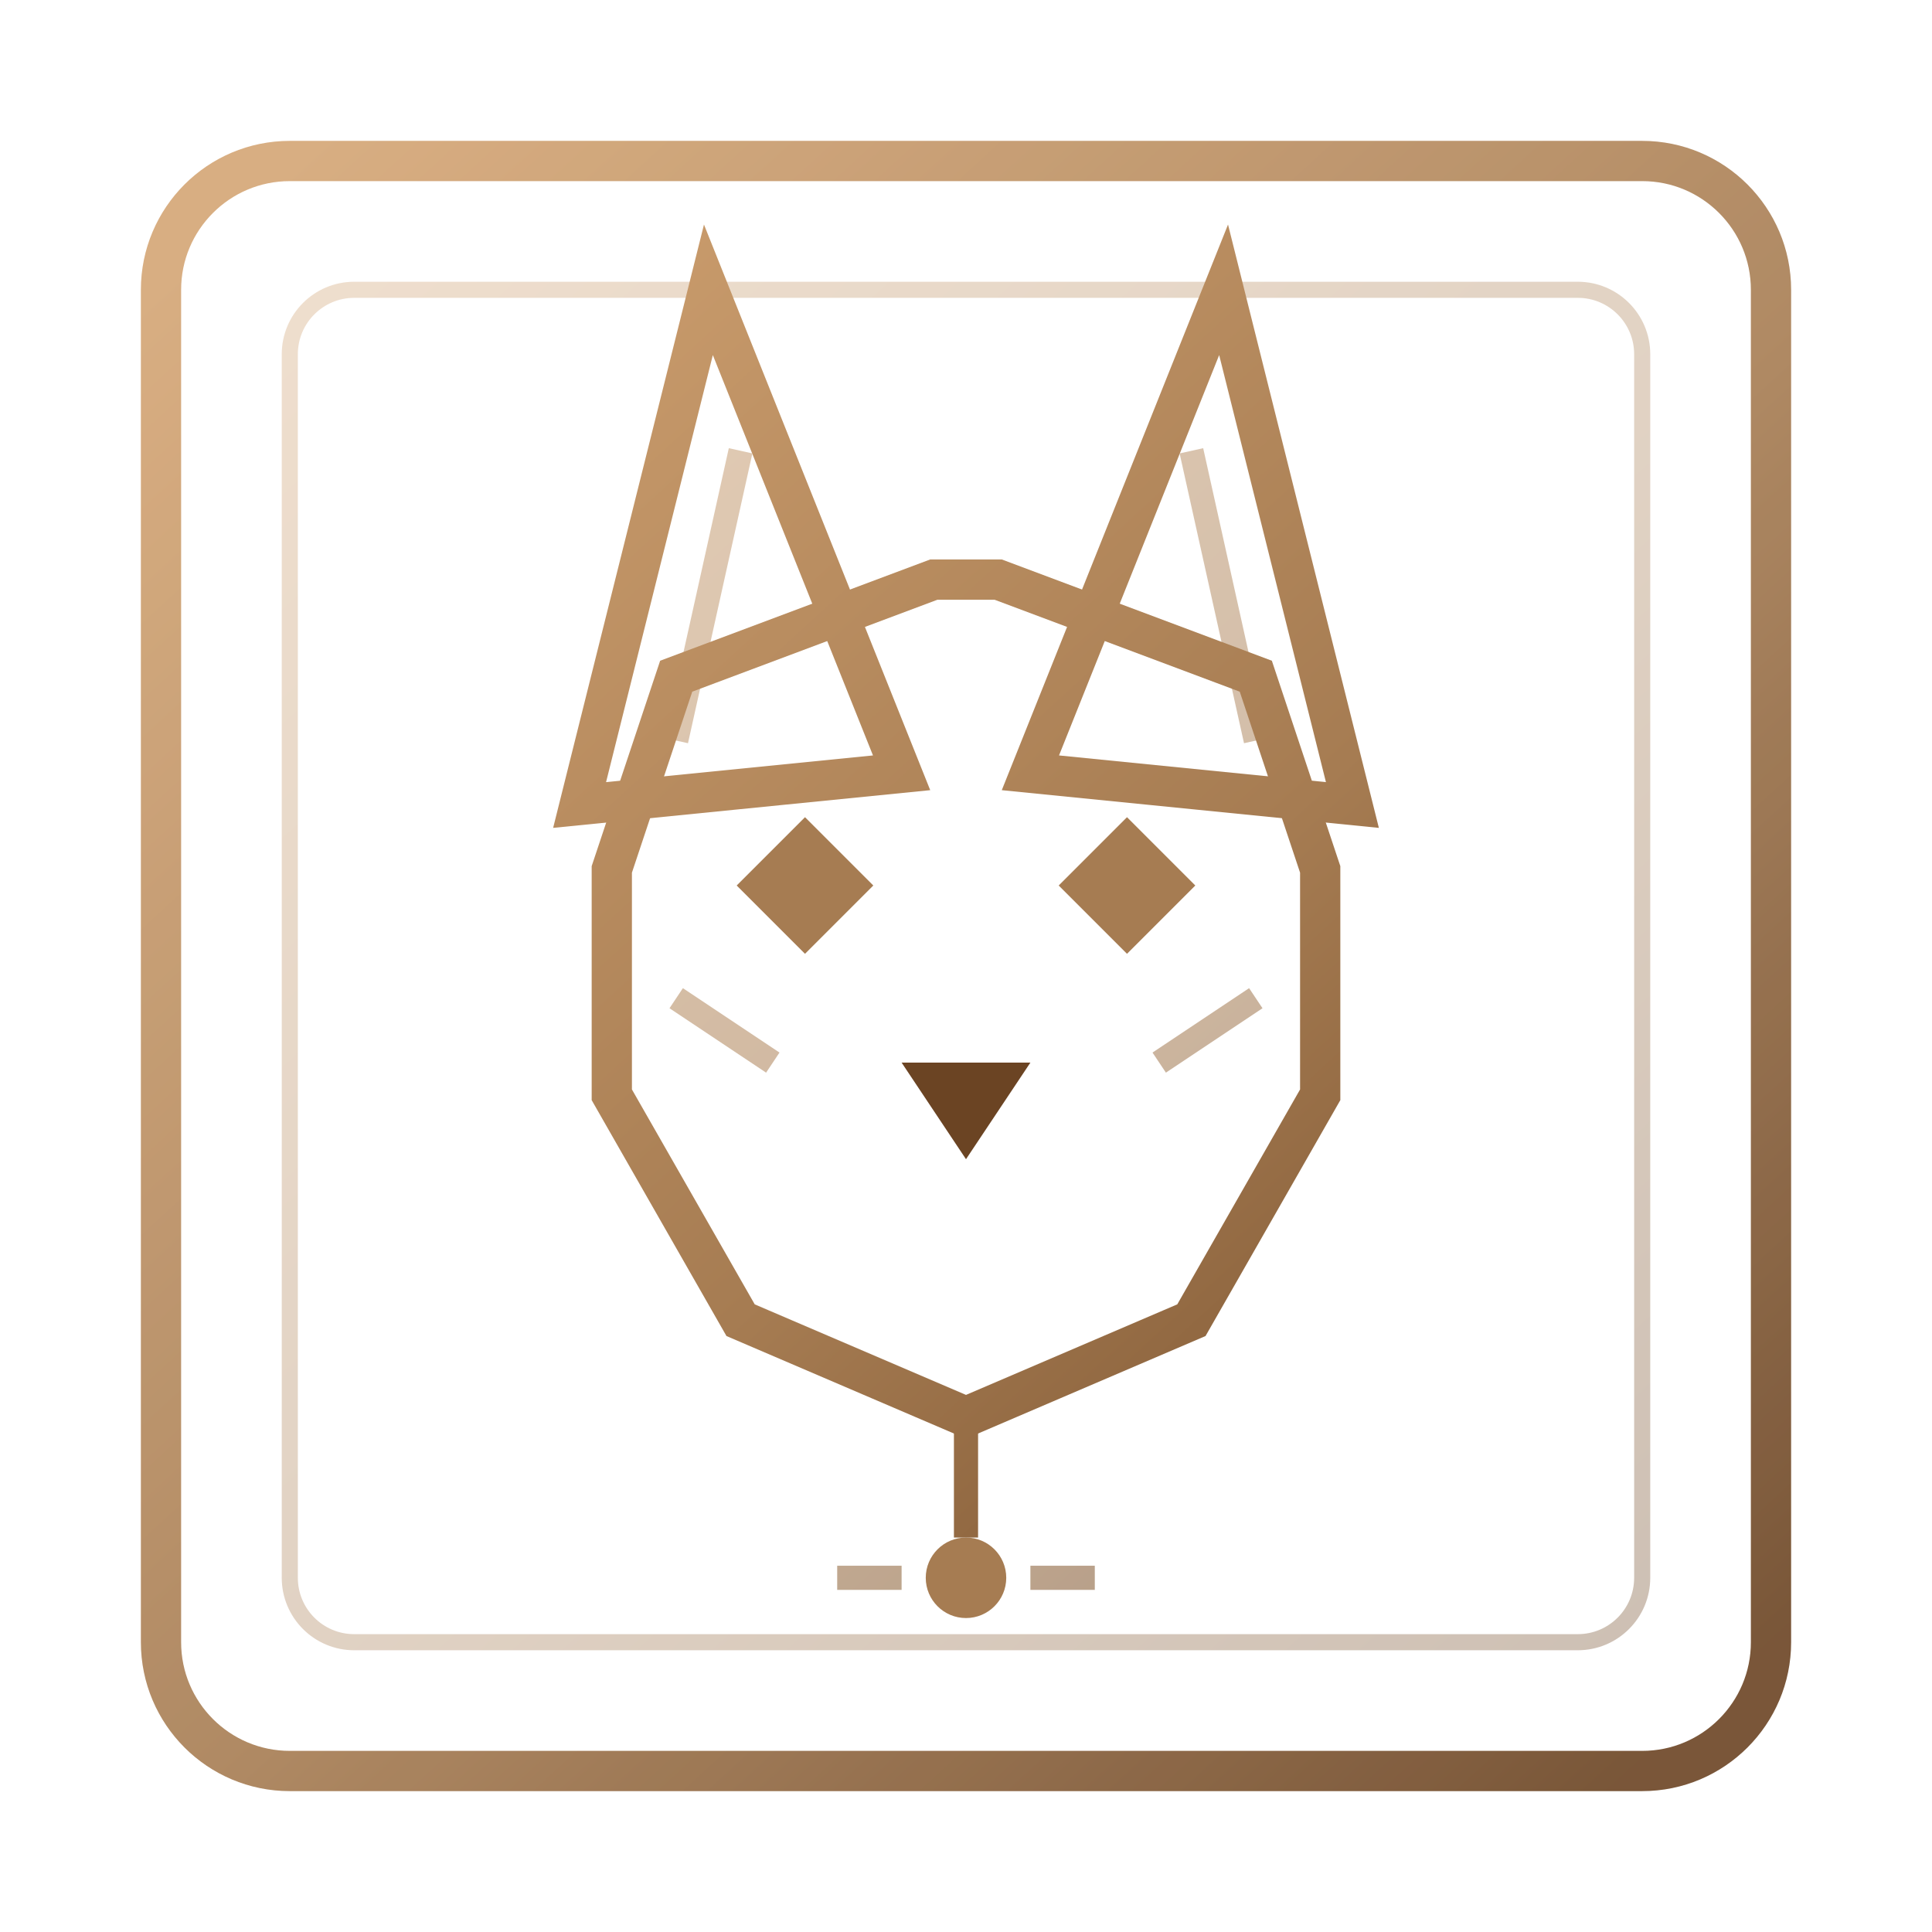
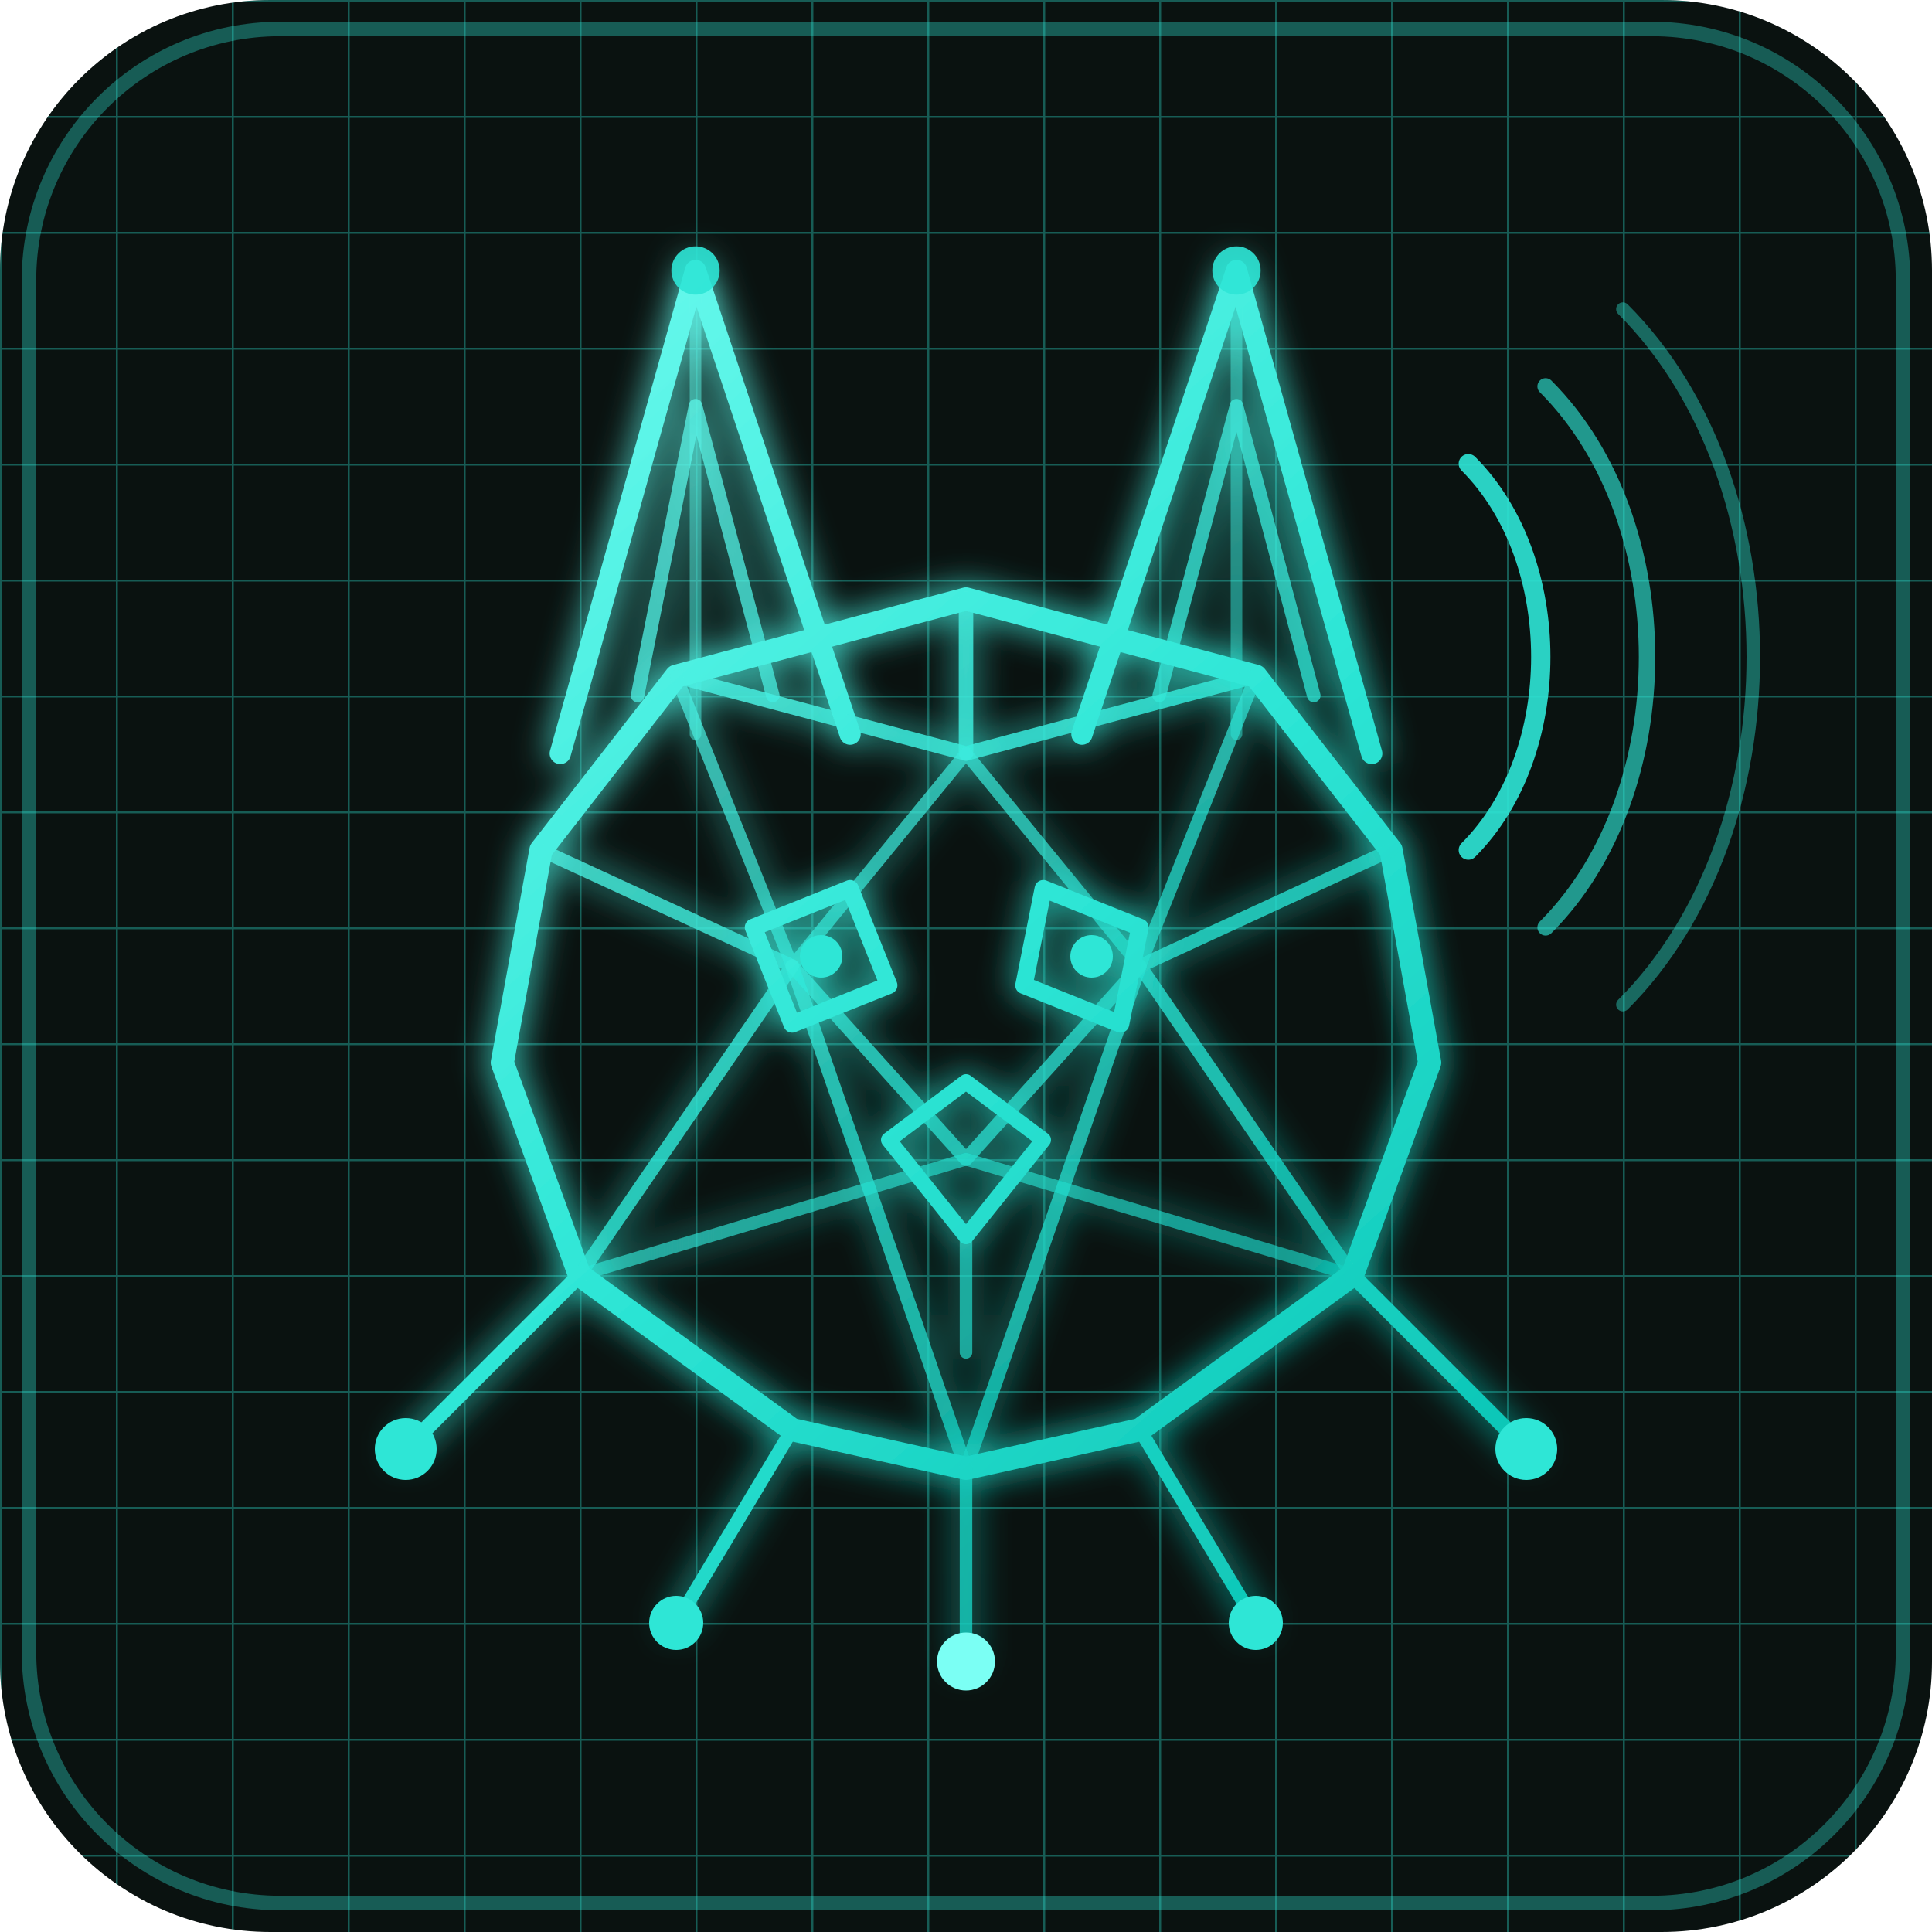
- <svg xmlns="http://www.w3.org/2000/svg" viewBox="0 0 120 120" fill="none" role="img" aria-label="Pika Tech">
+ <svg xmlns="http://www.w3.org/2000/svg" viewBox="0 0 200 200" fill="none" role="img" aria-label="Pika Tech">
  <defs>
-     <linearGradient id="br" x1="16" y1="12" x2="104" y2="108" gradientUnits="userSpaceOnUse">
-       <stop stop-color="#d4a574" />
-       <stop offset="0.55" stop-color="#a67c52" />
-       <stop offset="1" stop-color="#6b4423" />
+     <linearGradient id="cyan" x1="30" y1="20" x2="170" y2="180" gradientUnits="userSpaceOnUse">
+       <stop stop-color="#7bfff4" />
+       <stop offset="0.5" stop-color="#2ee6d6" />
+       <stop offset="1" stop-color="#00b8a9" />
    </linearGradient>
+     <filter id="glow" x="-40%" y="-40%" width="180%" height="180%">
+       <feGaussianBlur stdDeviation="1.8" result="b" />
+       <feMerge>
+         <feMergeNode in="b" />
+         <feMergeNode in="SourceGraphic" />
+       </feMerge>
+     </filter>
+     <pattern id="grid" width="12" height="12" patternUnits="userSpaceOnUse">
+       <path d="M 12 0 L 0 0 0 12" fill="none" stroke="#2ee6d6" stroke-width="0.4" />
+     </pattern>
  </defs>
-   <rect x="10" y="10" width="100" height="100" rx="8" stroke="url(#br)" stroke-width="2.5" opacity="0.9" />
-   <rect x="18" y="18" width="84" height="84" rx="4" stroke="url(#br)" stroke-width="1" opacity="0.35" />
-   <path d="M36 50 L44 18 L56 48 Z" stroke="url(#br)" stroke-width="2.5" stroke-linejoin="miter" fill="none" />
-   <path d="M84 50 L76 18 L64 48 Z" stroke="url(#br)" stroke-width="2.5" stroke-linejoin="miter" fill="none" />
-   <path d="M42 46 L46 28" stroke="url(#br)" stroke-width="1.5" opacity="0.5" />
-   <path d="M78 46 L74 28" stroke="url(#br)" stroke-width="1.5" opacity="0.5" />
-   <path d="M38 54            L42 42            L58 36            L62 36            L78 42            L82 54            L82 68            L74 82            L60 88            L46 82            L38 68 Z" stroke="url(#br)" stroke-width="2.5" stroke-linejoin="miter" fill="none" />
-   <rect x="47" y="52" width="6" height="6" transform="rotate(45 50 55)" fill="#a67c52" />
-   <rect x="67" y="52" width="6" height="6" transform="rotate(45 70 55)" fill="#a67c52" />
-   <path d="M56 66 L60 72 L64 66 Z" fill="#6b4423" />
-   <path d="M42 62 L48 66" stroke="url(#br)" stroke-width="1.5" opacity="0.55" />
-   <path d="M78 62 L72 66" stroke="url(#br)" stroke-width="1.5" opacity="0.55" />
-   <circle cx="60" cy="98" r="2.5" fill="#a67c52" />
-   <path d="M60 88 V95.5" stroke="url(#br)" stroke-width="1.5" />
-   <path d="M52 98 H56" stroke="url(#br)" stroke-width="1.5" opacity="0.6" />
-   <path d="M64 98 H68" stroke="url(#br)" stroke-width="1.5" opacity="0.6" />
+   <rect width="200" height="200" rx="28" fill="#0a1210" />
+   <rect width="200" height="200" rx="28" fill="url(#grid)" opacity="0.35" />
+   <rect x="3" y="3" width="194" height="194" rx="26" stroke="#2ee6d6" stroke-width="1.5" opacity="0.35" />
+   <g filter="url(#glow)" stroke="url(#cyan)" stroke-linejoin="round" stroke-linecap="round" fill="none">
+     <path stroke-width="2.2" d="M58 78 L72 28 L88 76" />
+     <path stroke-width="1.4" opacity="0.75" d="M66 72 L72 42 L80 72" />
+     <path stroke-width="1.2" opacity="0.5" d="M72 28 L72 76" />
+     <path stroke-width="2.2" d="M112 76 L128 28 L142 78" />
+     <path stroke-width="1.4" opacity="0.75" d="M120 72 L128 42 L136 72" />
+     <path stroke-width="1.2" opacity="0.5" d="M128 28 L128 76" />
+     <path stroke-width="2.4" d="M56 88 L70 70 L100 62 L130 70 L144 88 L148 110 L140 132 L118 148 L100 152 L82 148 L60 132 L52 110 Z" />
+     <path stroke-width="1.5" opacity="0.85" d="M70 70 L100 78 L130 70" />
+     <path stroke-width="1.5" opacity="0.85" d="M100 62 L100 78" />
+     <path stroke-width="1.3" opacity="0.7" d="M70 70 L82 100 L100 78 L118 100 L130 70" />
+     <path stroke-width="1.4" opacity="0.8" d="M56 88 L82 100 L60 132" />
+     <path stroke-width="1.4" opacity="0.8" d="M144 88 L118 100 L140 132" />
+     <path stroke-width="1.4" opacity="0.75" d="M82 100 L100 120 L118 100" />
+     <path stroke-width="1.4" opacity="0.75" d="M82 100 L100 152" />
+     <path stroke-width="1.4" opacity="0.75" d="M118 100 L100 152" />
+     <path stroke-width="1.3" opacity="0.65" d="M60 132 L100 120 L140 132" />
+     <path stroke-width="1.8" d="M78 96 L88 92 L92 102 L82 106 Z" />
+     <path stroke-width="1.8" d="M108 92 L118 96 L116 106 L106 102 Z" />
+     <circle cx="85" cy="99" r="2.2" fill="#2ee6d6" stroke="none" />
+     <circle cx="113" cy="99" r="2.2" fill="#2ee6d6" stroke="none" />
+     <path stroke-width="1.6" d="M92 118 L100 128 L108 118 L100 112 Z" />
+     <path stroke-width="1.3" opacity="0.7" d="M100 128 L100 140" />
+     <path stroke-width="1.6" d="M60 132 L42 150" />
+     <path stroke-width="1.6" d="M140 132 L158 150" />
+     <path stroke-width="1.4" d="M82 148 L70 168" />
+     <path stroke-width="1.4" d="M118 148 L130 168" />
+     <path stroke-width="1.3" opacity="0.8" d="M100 152 L100 172" />
+   </g>
+   <circle cx="42" cy="150" r="3.2" fill="#2ee6d6" />
+   <circle cx="158" cy="150" r="3.2" fill="#2ee6d6" />
+   <circle cx="70" cy="168" r="2.8" fill="#2ee6d6" />
+   <circle cx="130" cy="168" r="2.8" fill="#2ee6d6" />
+   <circle cx="100" cy="172" r="3" fill="#7bfff4" />
+   <circle cx="72" cy="28" r="2.5" fill="#2ee6d6" opacity="0.9" />
+   <circle cx="128" cy="28" r="2.5" fill="#2ee6d6" opacity="0.9" />
+   <g stroke="#2ee6d6" fill="none" stroke-linecap="round" opacity="0.9">
+     <path stroke-width="2" d="M152 48 C162 58, 162 78, 152 88" />
+     <path stroke-width="1.7" opacity="0.7" d="M160 40 C174 54, 174 82, 160 96" />
+     <path stroke-width="1.4" opacity="0.45" d="M168 32 C186 50, 186 86, 168 104" />
+   </g>
</svg>
